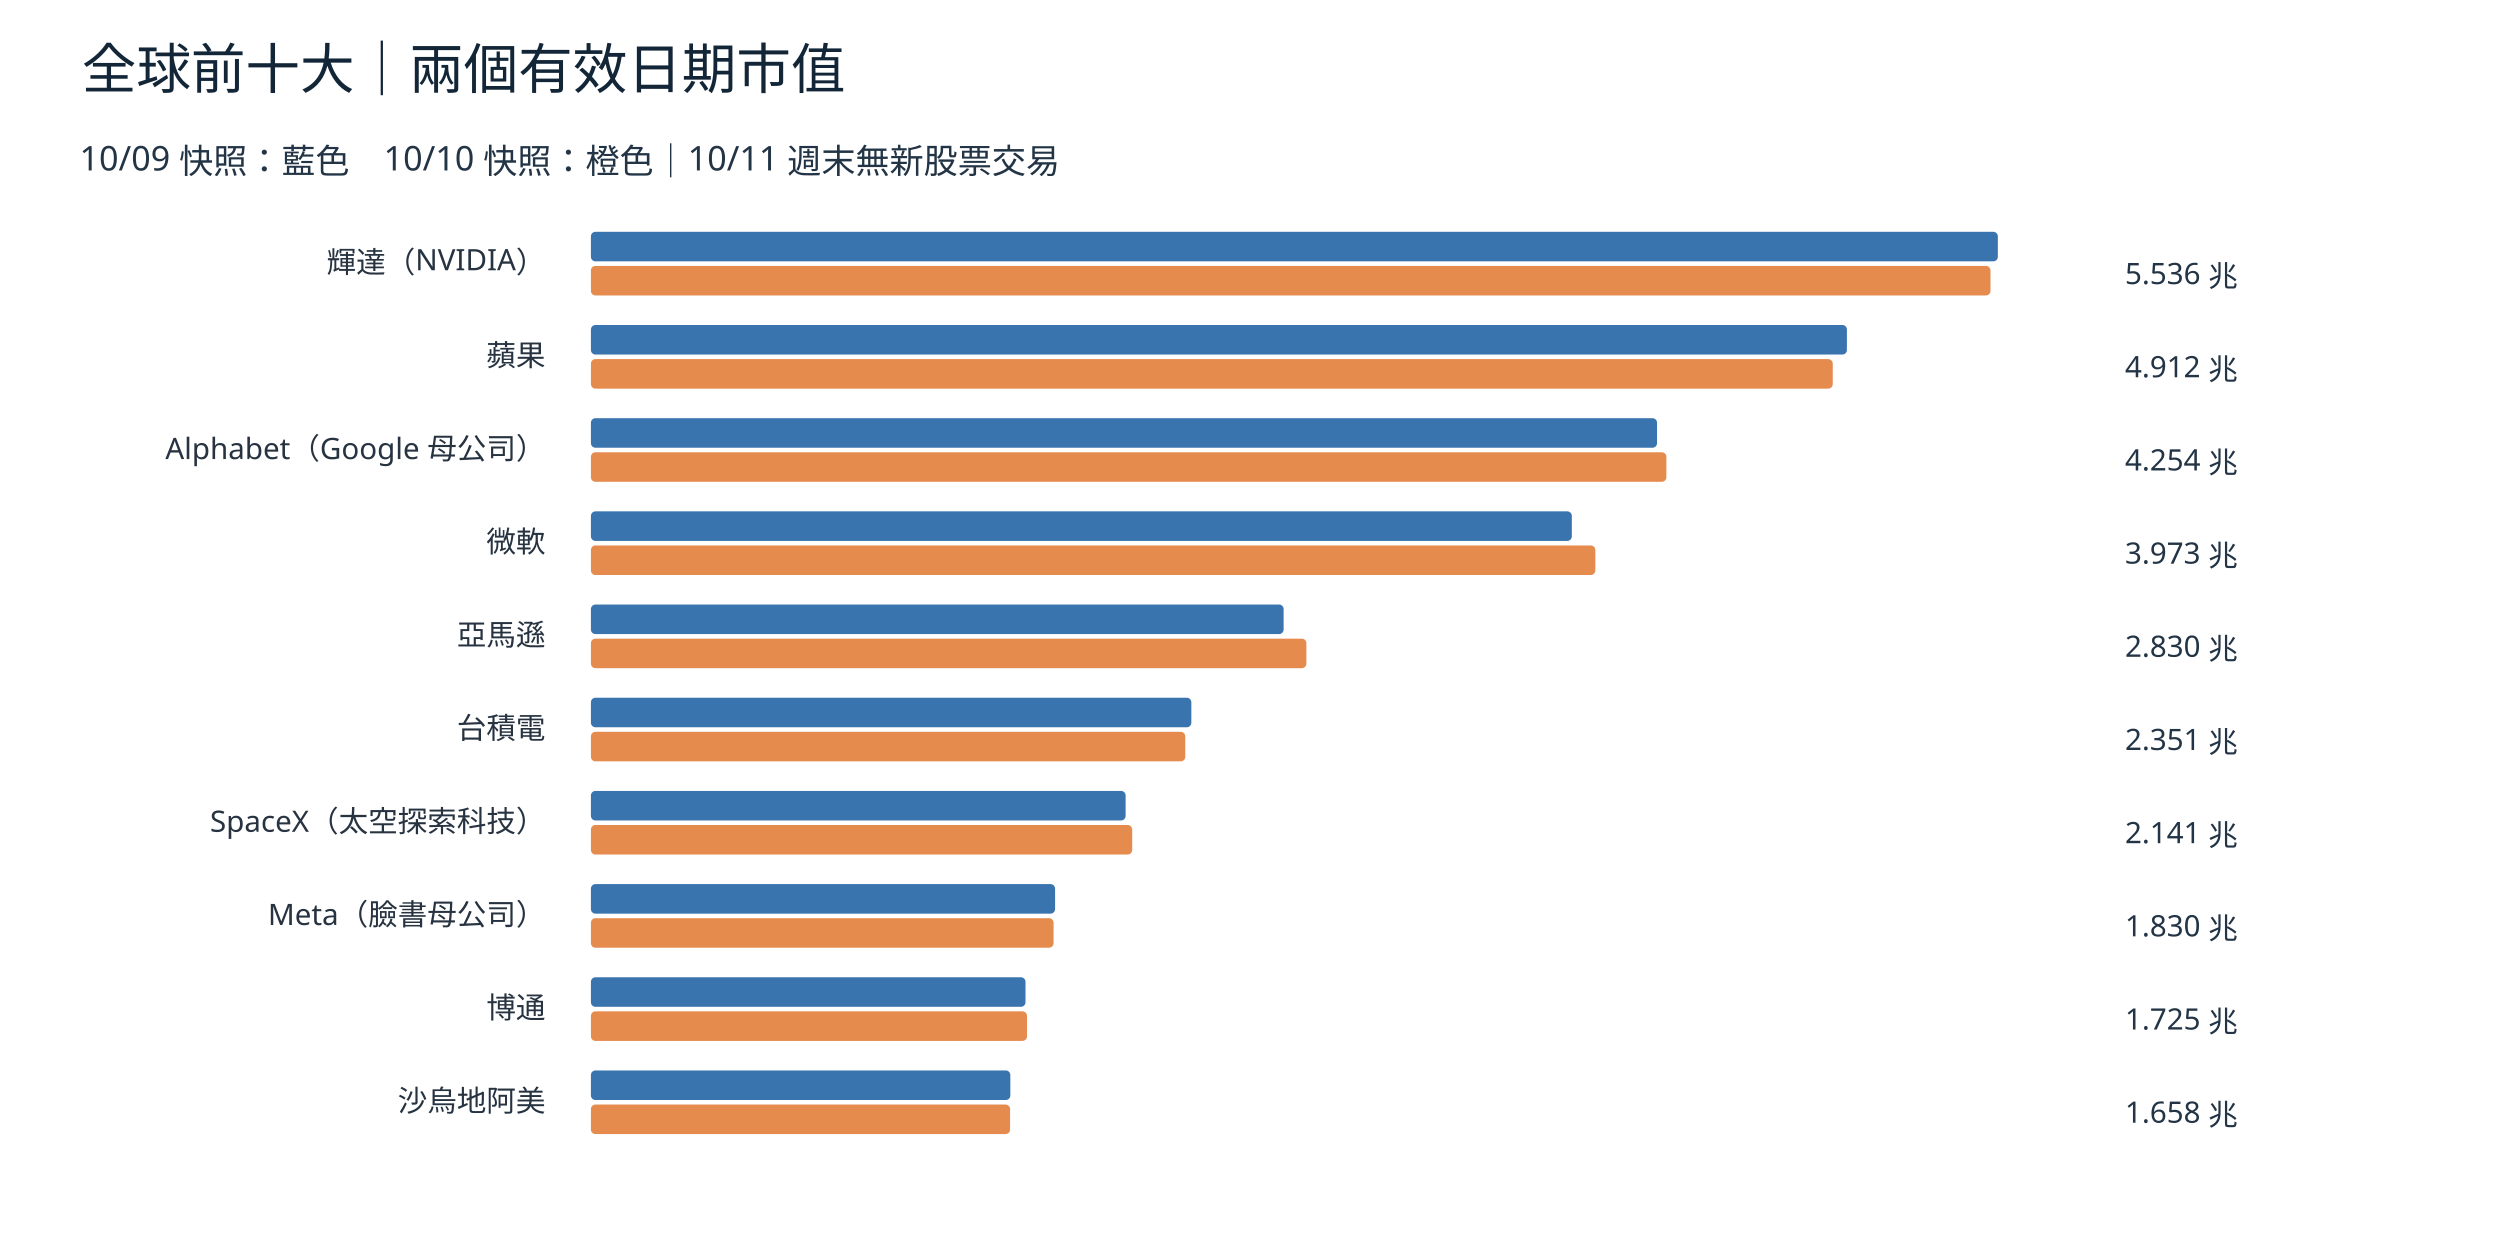
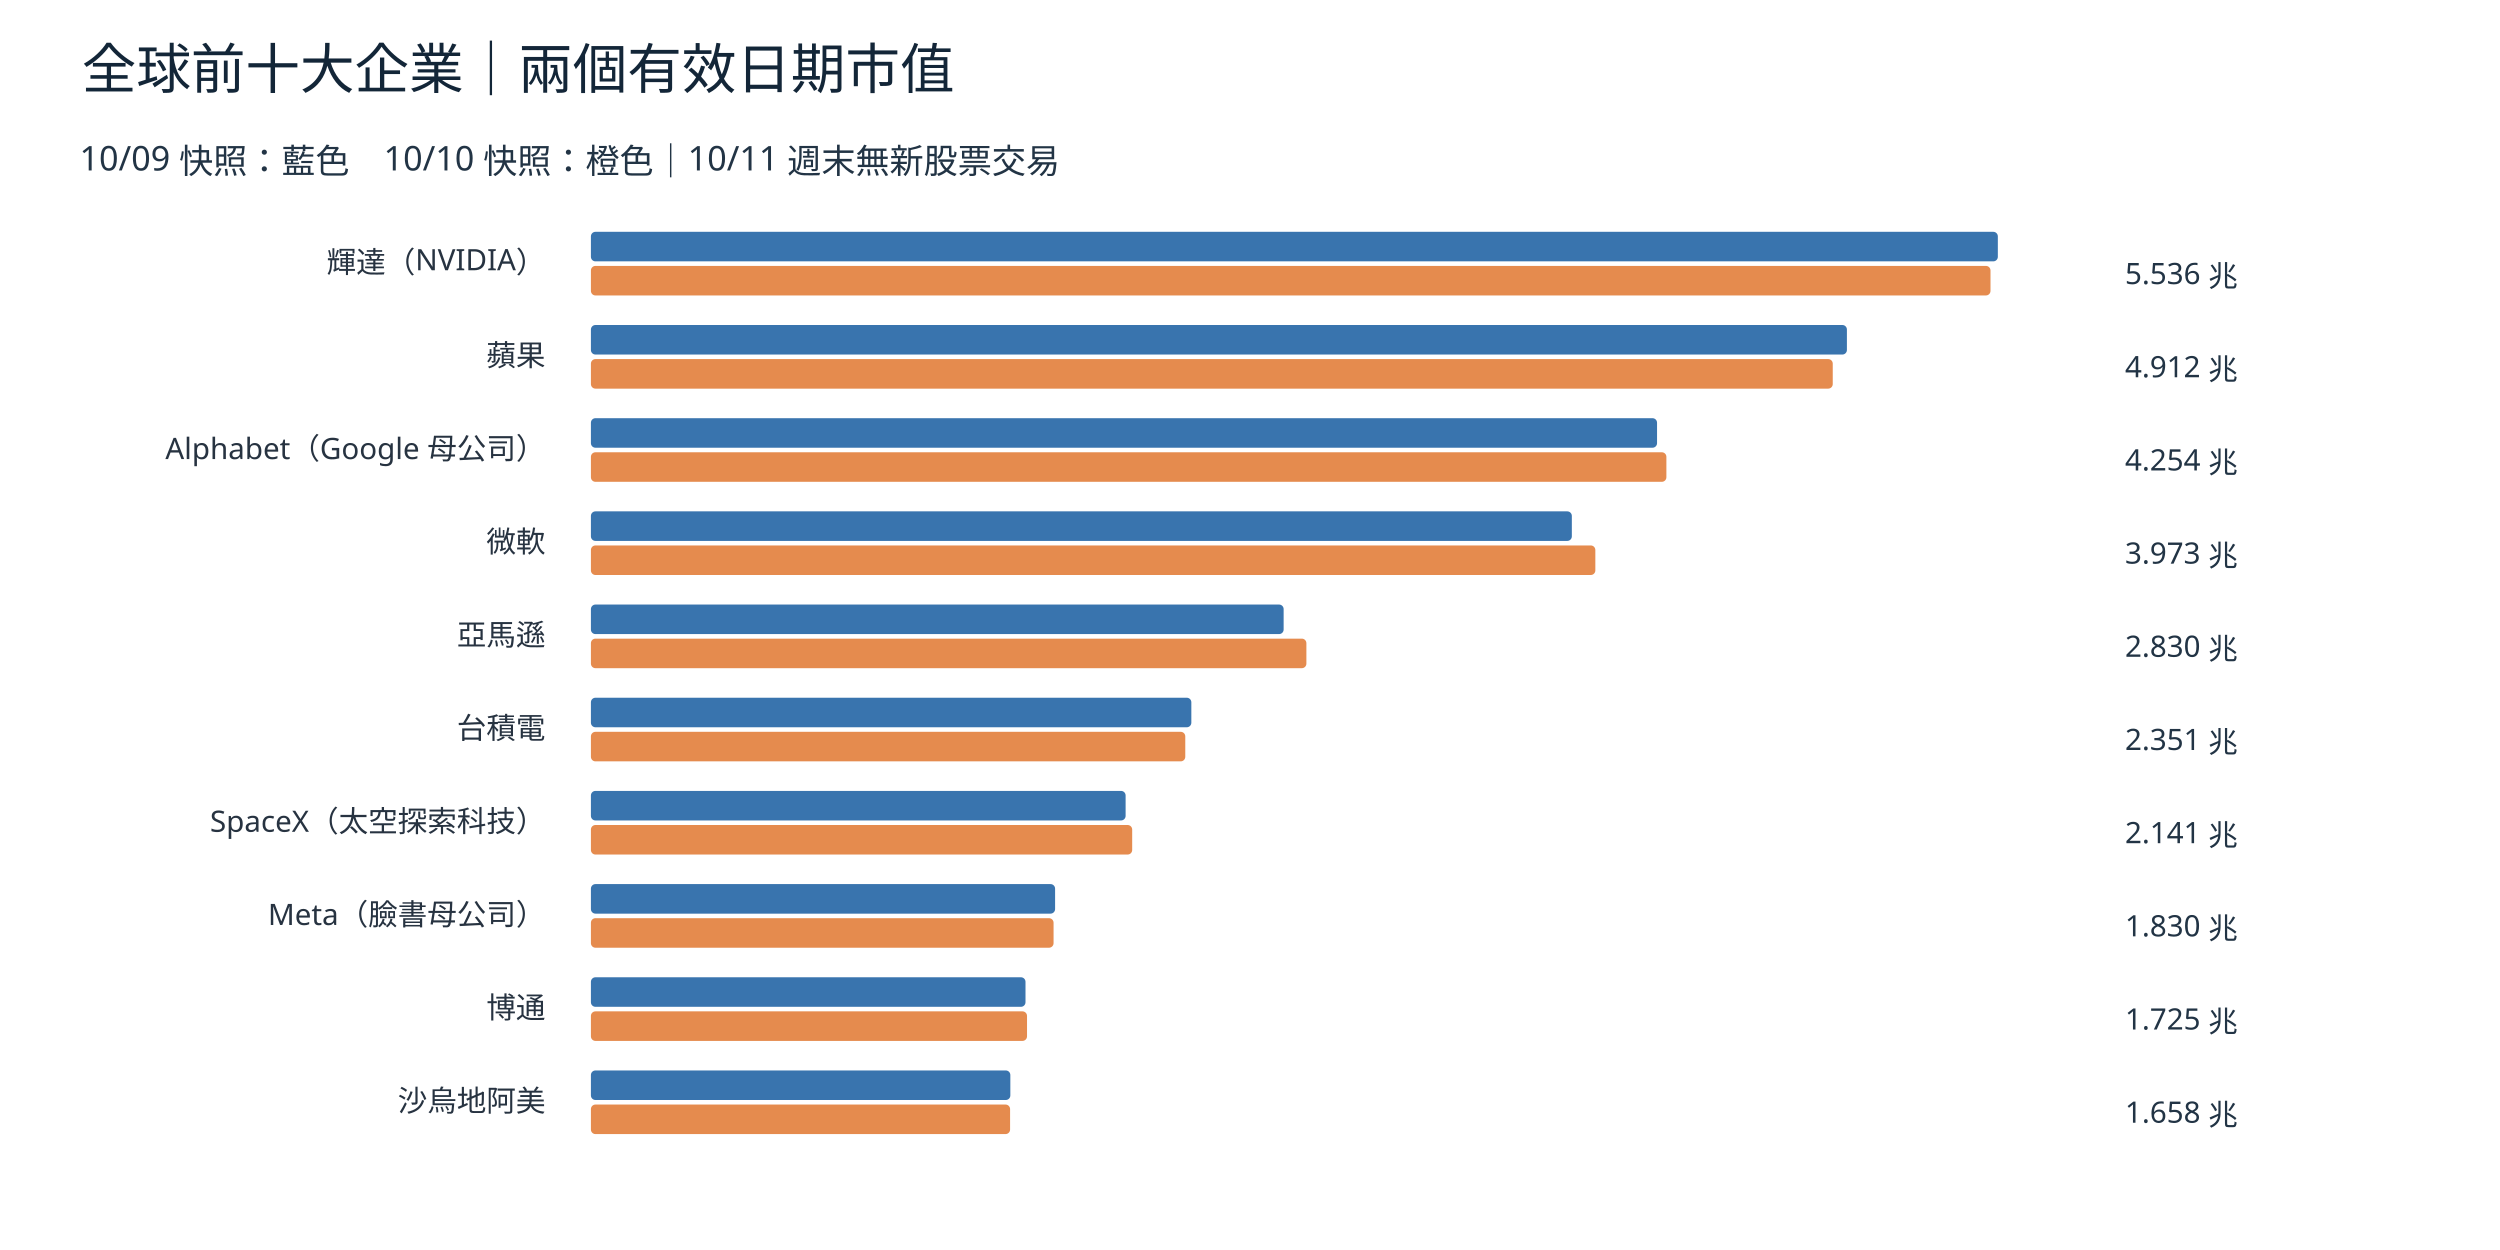
- <svg xmlns="http://www.w3.org/2000/svg" viewBox="0 0 1100 550" role="img" aria-label="全球前十大｜兩個有效日期市值">
+ <svg xmlns="http://www.w3.org/2000/svg" viewBox="0 0 1100 550" role="img" aria-label="全球前十大企業｜兩個有效日期市值">
  <rect width="1100" height="550" fill="#fff" />
-   <text x="36" y="39" font-family="sans-serif" font-size="24" fill="#132638" text-anchor="start">全球前十大｜兩個有效日期市值</text>
+   <text x="36" y="39" font-family="sans-serif" font-size="24" fill="#132638" text-anchor="start">全球前十大企業｜兩個有效日期市值</text>
  <text x="35" y="75" font-family="sans-serif" font-size="15" fill="#223445" text-anchor="start">10/09 快照：藍色　10/10 快照：橙色｜10/11 週末無新股票交易</text>
  <text x="240" y="120" font-family="sans-serif" font-size="13" fill="#273341" text-anchor="end">輝達（NVIDIA）</text>
  <rect x="260" y="102" width="619.05" height="13" fill="#3974ae" rx="2" />
  <rect x="260" y="117" width="615.82" height="13" fill="#e58b4e" rx="2" />
  <text x="935" y="125" font-family="sans-serif" font-size="13" fill="#223445" text-anchor="start">5.536 兆</text>
  <text x="240" y="161" font-family="sans-serif" font-size="13" fill="#273341" text-anchor="end">蘋果</text>
  <rect x="260" y="143" width="552.64" height="13" fill="#3974ae" rx="2" />
  <rect x="260" y="158" width="546.41" height="13" fill="#e58b4e" rx="2" />
  <text x="935" y="166" font-family="sans-serif" font-size="13" fill="#223445" text-anchor="start">4.912 兆</text>
  <text x="240" y="202" font-family="sans-serif" font-size="13" fill="#273341" text-anchor="end">Alphabet（Google 母公司）</text>
  <rect x="260" y="184" width="469.10" height="13" fill="#3974ae" rx="2" />
  <rect x="260" y="199" width="473.21" height="13" fill="#e58b4e" rx="2" />
  <text x="935" y="207" font-family="sans-serif" font-size="13" fill="#223445" text-anchor="start">4.254 兆</text>
  <text x="240" y="243" font-family="sans-serif" font-size="13" fill="#273341" text-anchor="end">微軟</text>
  <rect x="260" y="225" width="431.61" height="13" fill="#3974ae" rx="2" />
  <rect x="260" y="240" width="441.95" height="13" fill="#e58b4e" rx="2" />
  <text x="935" y="248" font-family="sans-serif" font-size="13" fill="#223445" text-anchor="start">3.973 兆</text>
  <text x="240" y="284" font-family="sans-serif" font-size="13" fill="#273341" text-anchor="end">亞馬遜</text>
  <rect x="260" y="266" width="304.80" height="13" fill="#3974ae" rx="2" />
  <rect x="260" y="281" width="314.81" height="13" fill="#e58b4e" rx="2" />
  <text x="935" y="289" font-family="sans-serif" font-size="13" fill="#223445" text-anchor="start">2.830 兆</text>
  <text x="240" y="325" font-family="sans-serif" font-size="13" fill="#273341" text-anchor="end">台積電</text>
  <rect x="260" y="307" width="264.19" height="13" fill="#3974ae" rx="2" />
  <rect x="260" y="322" width="261.52" height="13" fill="#e58b4e" rx="2" />
  <text x="935" y="330" font-family="sans-serif" font-size="13" fill="#223445" text-anchor="start">2.351 兆</text>
  <text x="240" y="366" font-family="sans-serif" font-size="13" fill="#273341" text-anchor="end">SpaceX（太空探索科技）</text>
  <rect x="260" y="348" width="235.27" height="13" fill="#3974ae" rx="2" />
  <rect x="260" y="363" width="238.16" height="13" fill="#e58b4e" rx="2" />
  <text x="935" y="371" font-family="sans-serif" font-size="13" fill="#223445" text-anchor="start">2.141 兆</text>
  <text x="240" y="407" font-family="sans-serif" font-size="13" fill="#273341" text-anchor="end">Meta（臉書母公司）</text>
  <rect x="260" y="389" width="204.24" height="13" fill="#3974ae" rx="2" />
  <rect x="260" y="404" width="203.57" height="13" fill="#e58b4e" rx="2" />
  <text x="935" y="412" font-family="sans-serif" font-size="13" fill="#223445" text-anchor="start">1.830 兆</text>
  <text x="240" y="448" font-family="sans-serif" font-size="13" fill="#273341" text-anchor="end">博通</text>
  <rect x="260" y="430" width="191.22" height="13" fill="#3974ae" rx="2" />
  <rect x="260" y="445" width="191.89" height="13" fill="#e58b4e" rx="2" />
  <text x="935" y="453" font-family="sans-serif" font-size="13" fill="#223445" text-anchor="start">1.725 兆</text>
  <text x="240" y="489" font-family="sans-serif" font-size="13" fill="#273341" text-anchor="end">沙烏地阿美</text>
  <rect x="260" y="471" width="184.55" height="13" fill="#3974ae" rx="2" />
  <rect x="260" y="486" width="184.44" height="13" fill="#e58b4e" rx="2" />
  <text x="935" y="494" font-family="sans-serif" font-size="13" fill="#223445" text-anchor="start">1.658 兆</text>
</svg>
